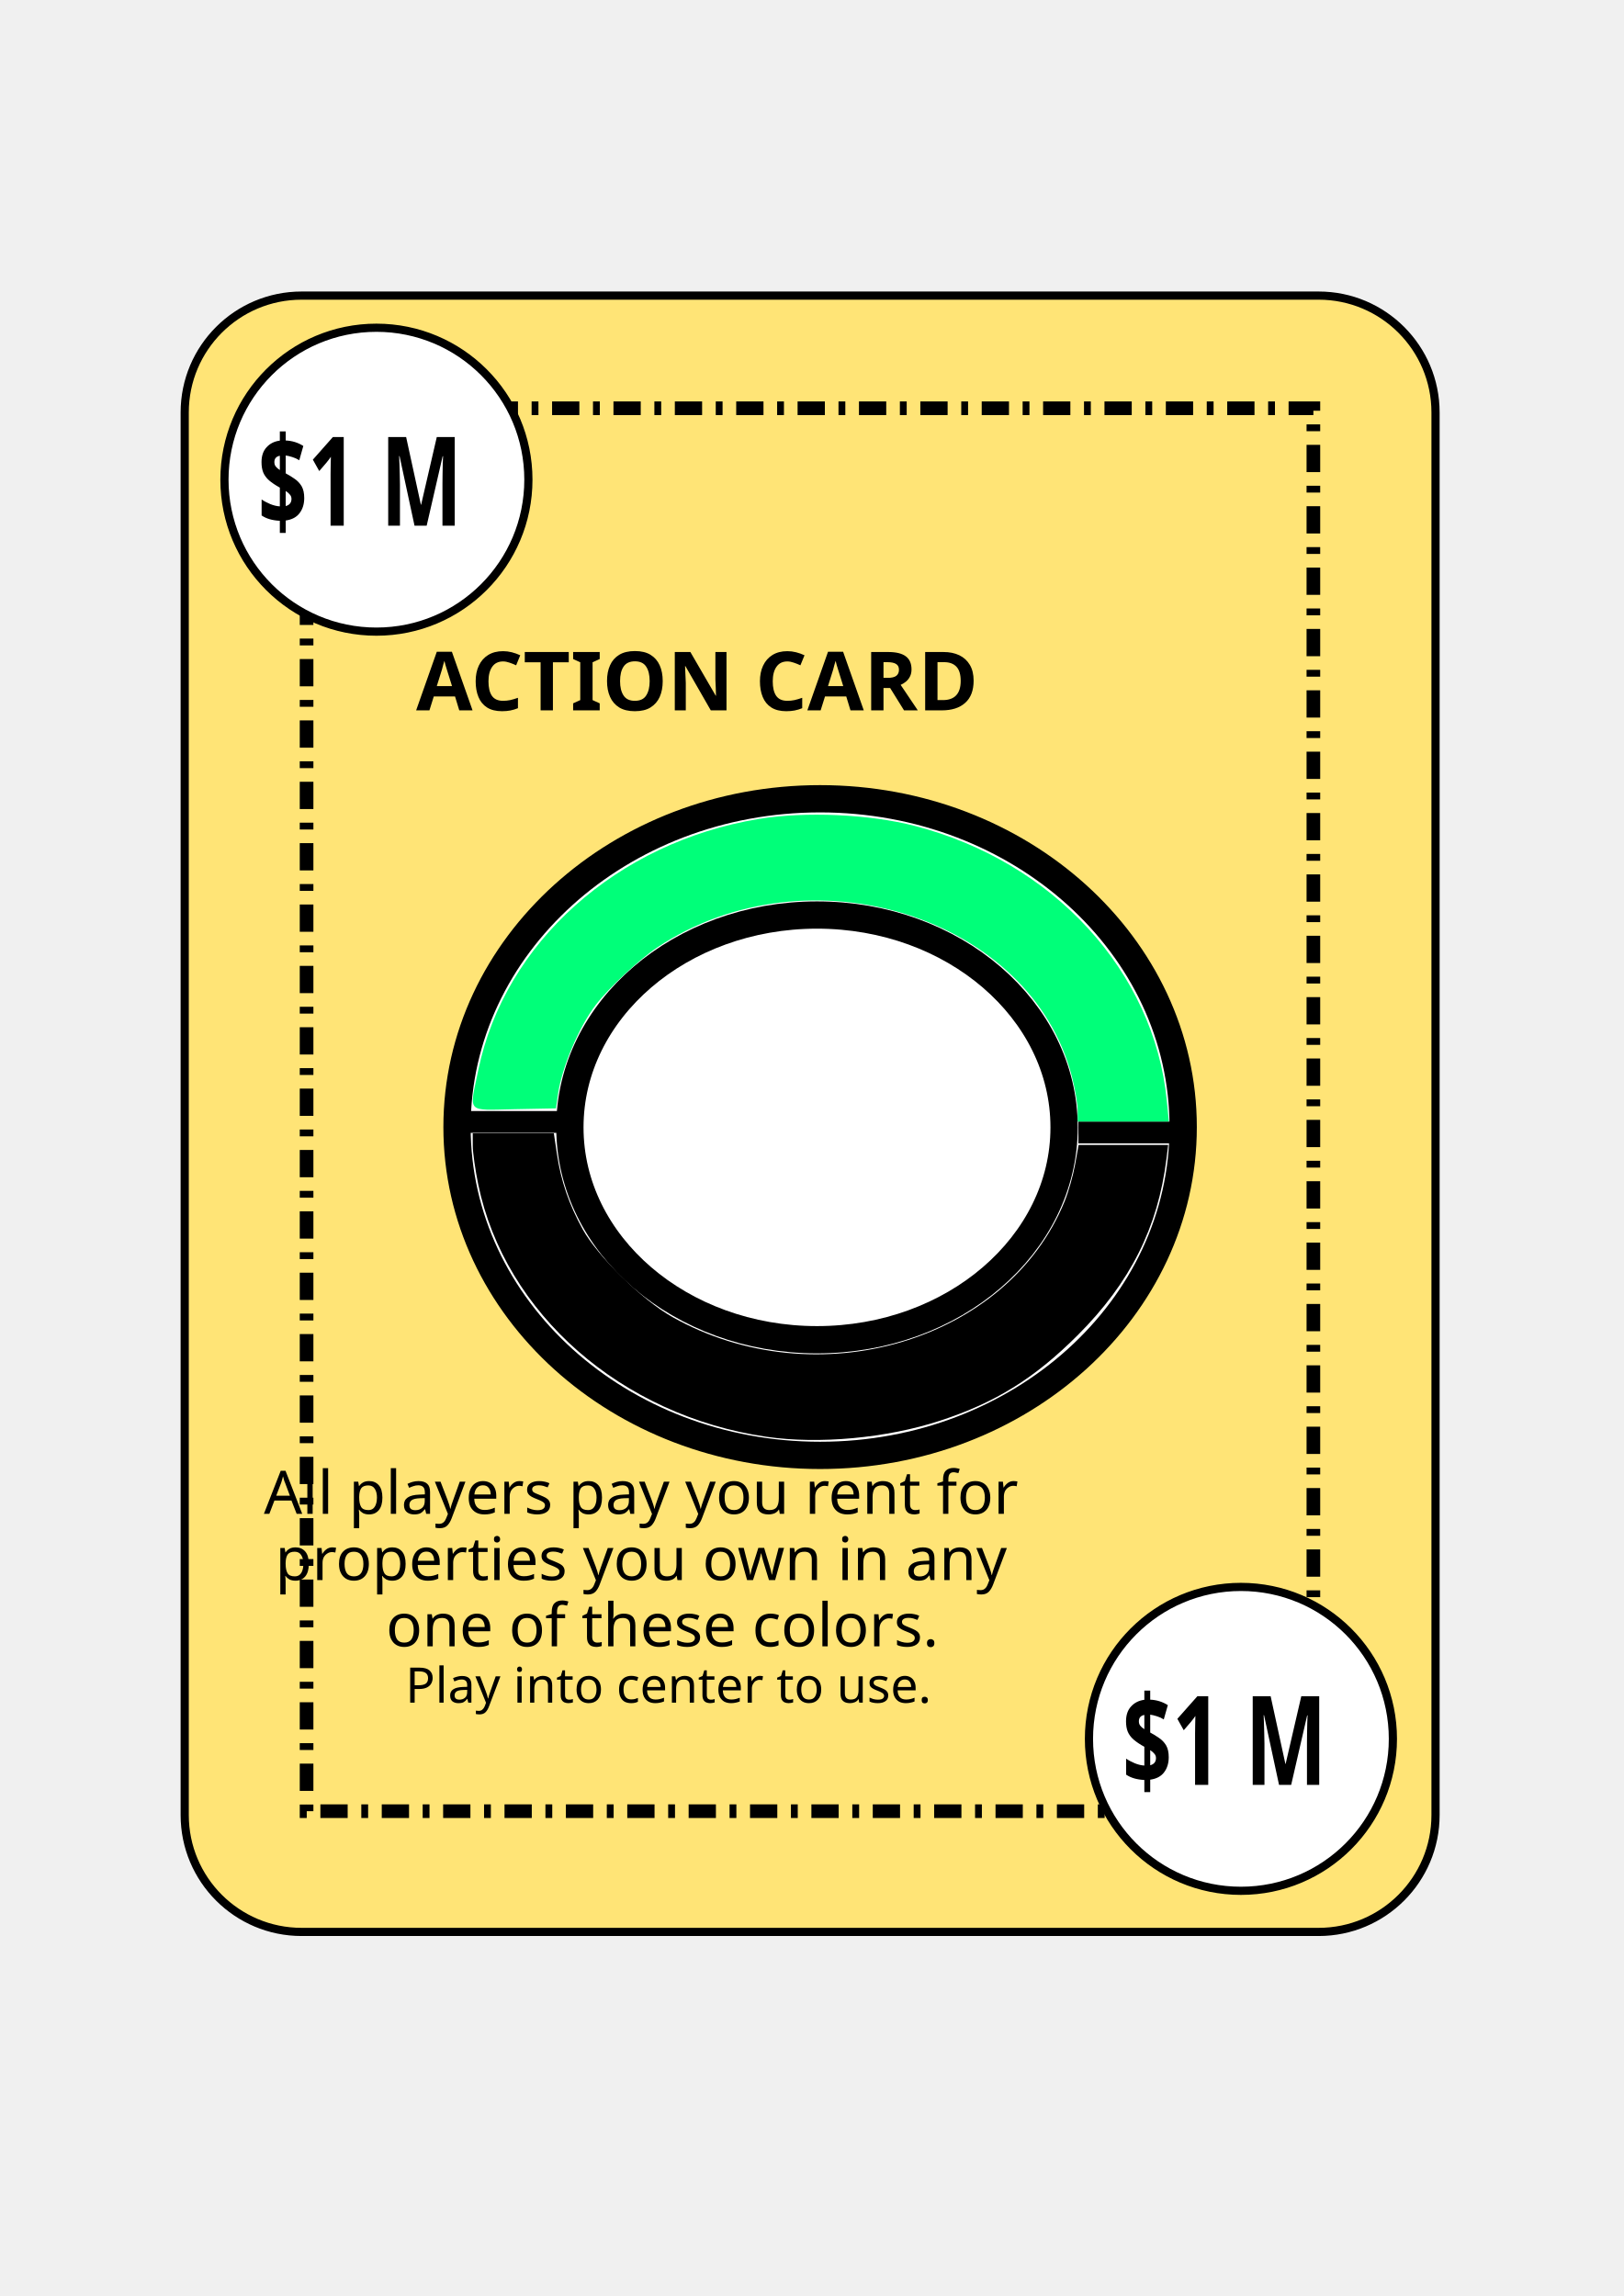
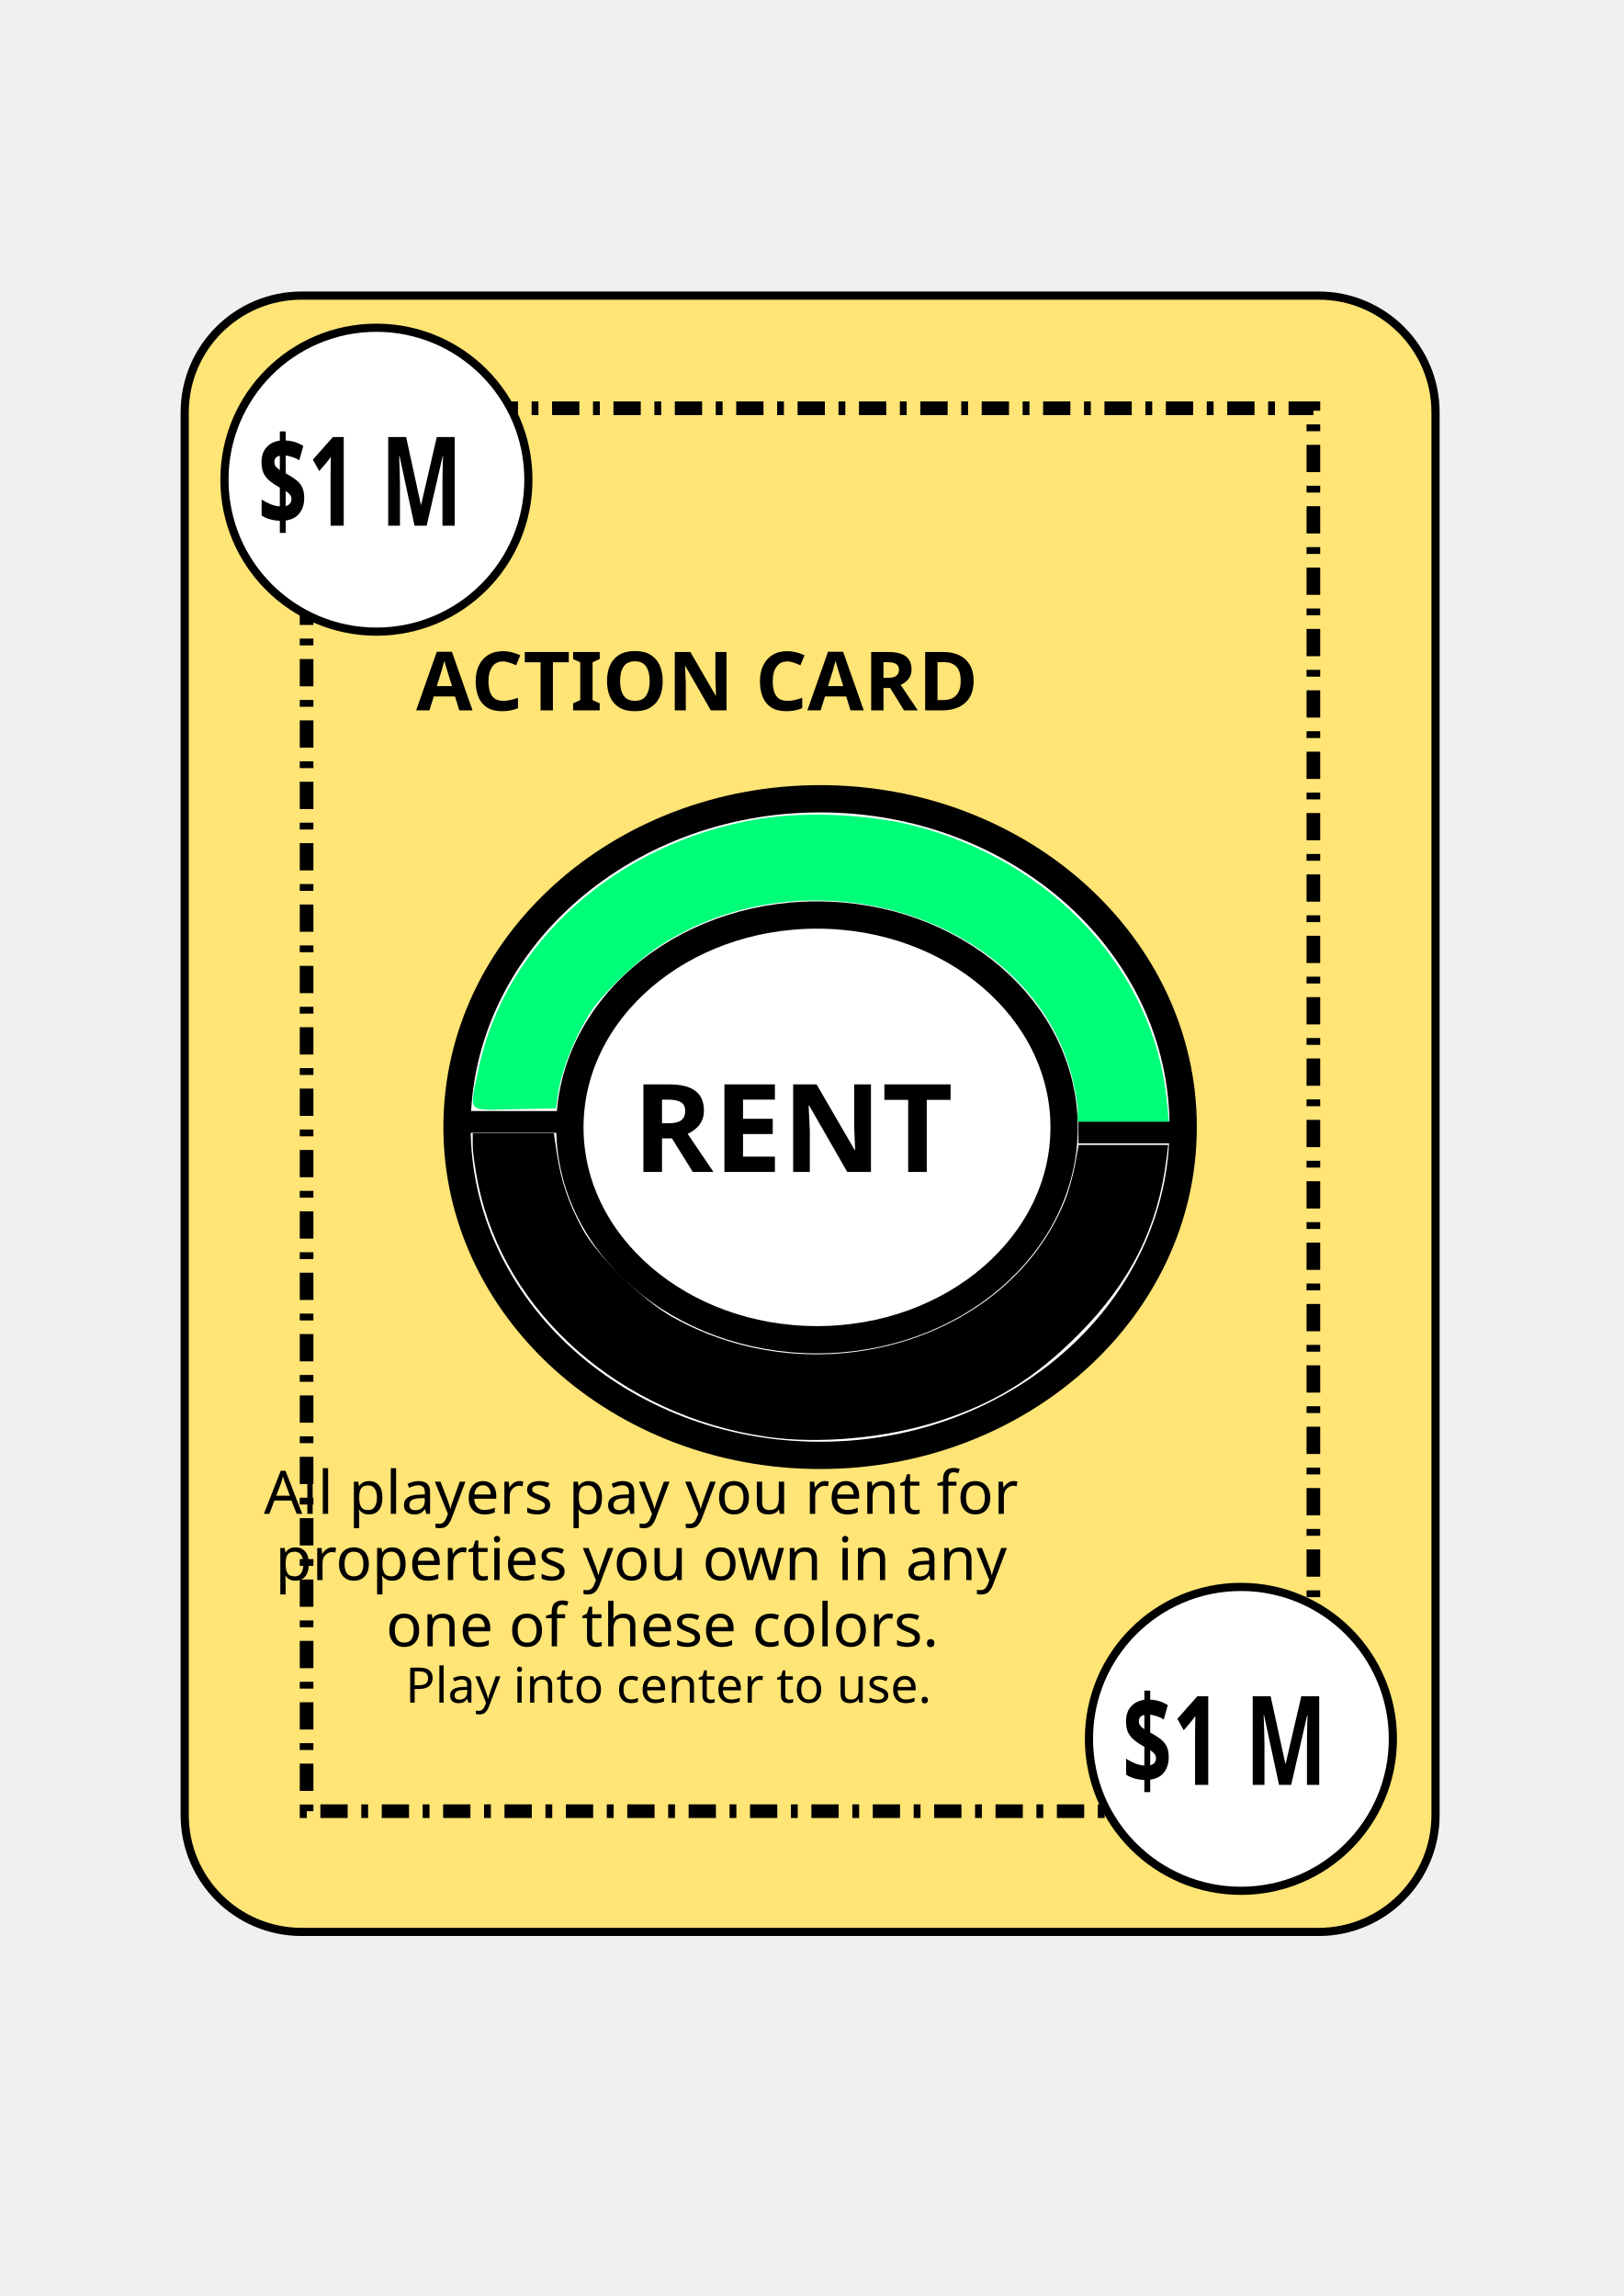
<svg xmlns="http://www.w3.org/2000/svg" xmlns:ns1="http://www.openswatchbook.org/uri/2009/osb" width="210mm" height="297mm" viewBox="0 0 210 297" version="1.1" id="svg8">
  <defs id="defs2">
    <linearGradient ns1:paint="solid" id="linearGradient2343">
      <stop id="stop2341" offset="0" style="stop-color:#000000;stop-opacity:1;" />
    </linearGradient>
  </defs>
  <g id="layer1">
    <g id="layer1-2" transform="translate(-1.133908,7.257148)">
      <g transform="translate(1.5875,-3.704167)" id="g5040">
        <g style="fill:#63bde4;fill-opacity:1" id="g4767">
          <rect ry="15.119" style="fill:#ffe476;fill-opacity:1;stroke:#000000;stroke-width:1.058;stroke-miterlimit:4;stroke-dasharray:none;stroke-opacity:1" y="34.685" x="23.435" height="211.667" width="161.774" id="rect3713" />
          <text id="text5068" y="88.336" x="104.86" style="font-style:normal;font-weight:normal;font-size:10.583px;line-height:1.25;font-family:sans-serif;letter-spacing:0px;word-spacing:0px;fill:#000000;fill-opacity:1;stroke:none;stroke-width:0.265" xml:space="preserve">
            <tspan id="tspan5093" style="font-weight:bold;text-align:center;text-anchor:middle;fill:#000000;fill-opacity:1;stroke-width:0.265" y="88.336" x="104.86">ACTION CARD</tspan>
          </text>
        </g>
        <ellipse ry="42.469" rx="46.959" cy="142.24" cx="105.614" id="path2419" style="fill:#ffffff;fill-opacity:1;stroke:#000000;stroke-width:3.528;stroke-miterlimit:4;stroke-dasharray:none;stroke-dashoffset:0;stroke-opacity:1" />
        <ellipse ry="27.469" rx="31.959" cy="142.28" cx="105.211" id="path2419-9" style="fill:#ffffff;fill-opacity:1;stroke:#000000;stroke-width:3.528;stroke-miterlimit:4;stroke-dasharray:none;stroke-dashoffset:0;stroke-opacity:1" />
        <path style="fill:#010101;fill-opacity:1;stroke:#000000;stroke-width:2.822;stroke-linecap:butt;stroke-linejoin:miter;stroke-miterlimit:4;stroke-dasharray:none;stroke-opacity:1" d="M 59.645,141.576 H 72.496" id="path17995" />
        <path style="fill:#010101;fill-opacity:1;stroke:#000000;stroke-width:2.822;stroke-linecap:butt;stroke-linejoin:miter;stroke-miterlimit:4;stroke-dasharray:none;stroke-opacity:1" d="m 139.02,142.937 h 12.851" id="path17995-1" />
-         <flowRoot xml:space="preserve" id="flowRoot18012" style="font-style:normal;font-weight:normal;font-size:60px;line-height:1.25;font-family:sans-serif;letter-spacing:0px;word-spacing:0px;fill:#000000;fill-opacity:1;stroke:none" transform="matrix(0.2645833,0,0,0.2645833,-2.570259,-1.6631)">
-           <flowRegion id="flowRegion18014" style="font-size:60px">
-             <rect id="rect18016" width="188.571" height="74.286" x="317.143" y="511.091" style="font-size:60px" />
-           </flowRegion>
-           <flowPara id="flowPara18018" style="font-weight:bold;font-size:60px">RENT</flowPara>
-         </flowRoot>
+         <text xml:space="preserve" style="font-style:normal;font-weight:normal;font-size:15.875px;line-height:1.25;font-family:sans-serif;letter-spacing:0px;word-spacing:0px;fill:#000000;fill-opacity:1;stroke:none;stroke-width:0.265" x="81.34" y="148.047" id="text6246">
+           <tspan x="81.34" y="148.047" id="tspan6244" style="stroke-width:0.265">
+             <tspan x="81.34" y="148.047" style="font-weight:bold;font-size:15.875px;stroke-width:0.265" id="tspan6242">RENT</tspan>
+           </tspan>
+         </text>
      </g>
      <rect ry="5.692" rx="0" y="45.553" x="40.785" height="181.476" width="130.214" id="rect885" style="fill:none;fill-opacity:1;stroke:#000000;stroke-width:1.764;stroke-miterlimit:4;stroke-dasharray:3.528, 1.764, 0.882, 1.764;stroke-dashoffset:0;stroke-opacity:1" />
      <g id="g2388">
        <circle style="fill:#ffffff;fill-opacity:1;stroke:#000000;stroke-width:1.058;stroke-miterlimit:4;stroke-dasharray:none;stroke-opacity:1" id="path4558" cx="48.23" cy="58.497" r="19.655" transform="translate(1.5875,-3.704167)" />
        <text xml:space="preserve" style="font-style:normal;font-weight:normal;font-size:12.633px;line-height:1.25;font-family:sans-serif;letter-spacing:0px;word-spacing:0px;fill:#000000;fill-opacity:1;stroke:none;stroke-width:0.316" x="39.252" y="53.991" id="text5105" transform="matrix(0.8377636,0,0,1.193654,1.5875,-3.704167)">
          <tspan x="39.252" y="53.991" id="tspan5103" style="stroke-width:0.316">
            <tspan x="39.252" y="53.991" style="font-weight:bold;font-size:13.475px;stroke-width:0.316" id="tspan5101">$1 M</tspan>
          </tspan>
        </text>
      </g>
      <g id="g2388-8" transform="translate(111.81,162.8816)">
        <circle style="fill:#ffffff;fill-opacity:1;stroke:#000000;stroke-width:1.058;stroke-miterlimit:4;stroke-dasharray:none;stroke-opacity:1" id="path4558-3" cx="48.23" cy="58.497" r="19.655" transform="translate(1.5875,-3.704167)" />
        <text xml:space="preserve" style="font-style:normal;font-weight:normal;font-size:12.633px;line-height:1.25;font-family:sans-serif;letter-spacing:0px;word-spacing:0px;fill:#000000;fill-opacity:1;stroke:none;stroke-width:0.316" x="39.252" y="53.991" id="text5105-5" transform="matrix(0.8377636,0,0,1.193654,1.5875,-3.704167)">
          <tspan x="39.252" y="53.991" id="tspan5103-8" style="stroke-width:0.316">
            <tspan x="39.252" y="53.991" style="font-weight:bold;font-size:13.475px;stroke-width:0.316" id="tspan5101-4">$1 M</tspan>
          </tspan>
        </text>
      </g>
    </g>
    <text xml:space="preserve" style="font-style:normal;font-weight:normal;font-size:10.583px;line-height:7.761px;font-family:sans-serif;text-align:center;letter-spacing:0px;word-spacing:0px;text-anchor:middle;fill:#000000;fill-opacity:1;stroke:none;stroke-width:0.265" x="160.537" y="198.466" id="text887">
      <tspan x="160.537" y="205.388" style="text-align:center;text-anchor:middle;stroke-width:0.265" id="tspan18020" />
    </text>
    <text xml:space="preserve" style="font-style:normal;font-weight:normal;font-size:10.583px;line-height:1.25;font-family:sans-serif;letter-spacing:0px;word-spacing:0px;fill:#000000;fill-opacity:1;stroke:none;stroke-width:0.265" x="175.625" y="220.25" id="text901">
      <tspan x="102.961" y="220.25" id="tspan899" style="text-align:center;text-anchor:middle;stroke-width:0.265">
        <tspan x="102.961" y="220.25" style="font-size:6.35px;text-align:center;text-anchor:middle;stroke-width:0.265" id="tspan897">Play into center to use.</tspan>
      </tspan>
    </text>
    <text xml:space="preserve" style="font-style:normal;font-weight:normal;font-size:10.583px;line-height:7.761px;font-family:sans-serif;letter-spacing:0px;word-spacing:0px;fill:#000000;fill-opacity:1;stroke:none;stroke-width:0.265" x="158.717" y="195.821" id="text18060">
      <tspan x="104.552" y="195.821" id="tspan18048" style="text-align:center;text-anchor:middle;stroke-width:0.265">
        <tspan x="103.187" y="195.821" style="font-size:7.761px;line-height:7.761px;text-align:center;text-anchor:middle;stroke-width:0.265" id="tspan18046">All players pay you rent for </tspan>
      </tspan>
      <tspan x="104.552" y="204.393" id="tspan18052" style="text-align:center;text-anchor:middle;stroke-width:0.265">
        <tspan x="103.187" y="204.393" style="font-size:7.761px;line-height:7.761px;text-align:center;text-anchor:middle;stroke-width:0.265" id="tspan18050">properties you own in any </tspan>
      </tspan>
      <tspan x="104.552" y="212.965" id="tspan18058" style="text-align:center;text-anchor:middle;stroke-width:0.265">
        <tspan x="103.187" y="212.965" style="font-size:7.761px;line-height:7.761px;text-align:center;text-anchor:middle;stroke-width:0.265" id="tspan18054" dx="0 0 0 0 0 0 0 0 0 0 0 0 0 0 0 0 0 0 0 0 0 0">one of these colors. </tspan>
      </tspan>
    </text>
    <path style="opacity:1;fill:#00ff79;fill-opacity:1;stroke:none;stroke-width:15.238;stroke-miterlimit:4;stroke-dasharray:none;stroke-dashoffset:0;stroke-opacity:1" d="m 526.792,542.837 c 0,-3.017 -1.244,-10.348 -2.764,-16.292 -20.094,-78.568 -128.863,-112.581 -202.689,-63.381 -8.882,5.919 -23.627,19.682 -30.05,28.049 -8.297,10.808 -16.662,30.595 -18.563,43.914 l -0.966,6.767 -20.341,0.396 c -23.753,0.463 -22.044,2.321 -17.613,-19.149 12.83,-62.168 67.725,-111.327 137.071,-122.749 22.755,-3.748 54.086,-2.351 76.326,3.404 67.692,17.515 116.901,71.133 123.14,134.169 l 1.025,10.357 H 549.08 526.792 Z" id="path18897" transform="scale(0.2645833)" />
    <path style="opacity:1;fill:#000000;fill-opacity:1;stroke:none;stroke-width:15.238;stroke-miterlimit:4;stroke-dasharray:none;stroke-dashoffset:0;stroke-opacity:1" d="m 374.649,702.443 c -70.807,-10.288 -127.843,-60.241 -140.875,-123.381 -1.462,-7.085 -2.667,-15.615 -2.678,-18.954 l -0.019,-6.071 h 19.826 19.826 l 1.548,10.357 c 1.949,13.04 5.91,24.582 12.574,36.642 7.282,13.178 29.202,34.629 43.765,42.827 70.428,39.649 163.875,12.105 191.806,-56.538 1.855,-4.559 4.15,-12.628 5.1,-17.932 l 1.727,-9.643 h 21.887 21.887 l -0.836,6.786 c -4.129,33.516 -17.728,60.574 -43.307,86.168 -21.11,21.122 -40.189,32.991 -67.283,41.856 -26.11,8.542 -59.243,11.617 -84.948,7.882 z" id="path18899" transform="scale(0.2645833)" />
  </g>
</svg>
